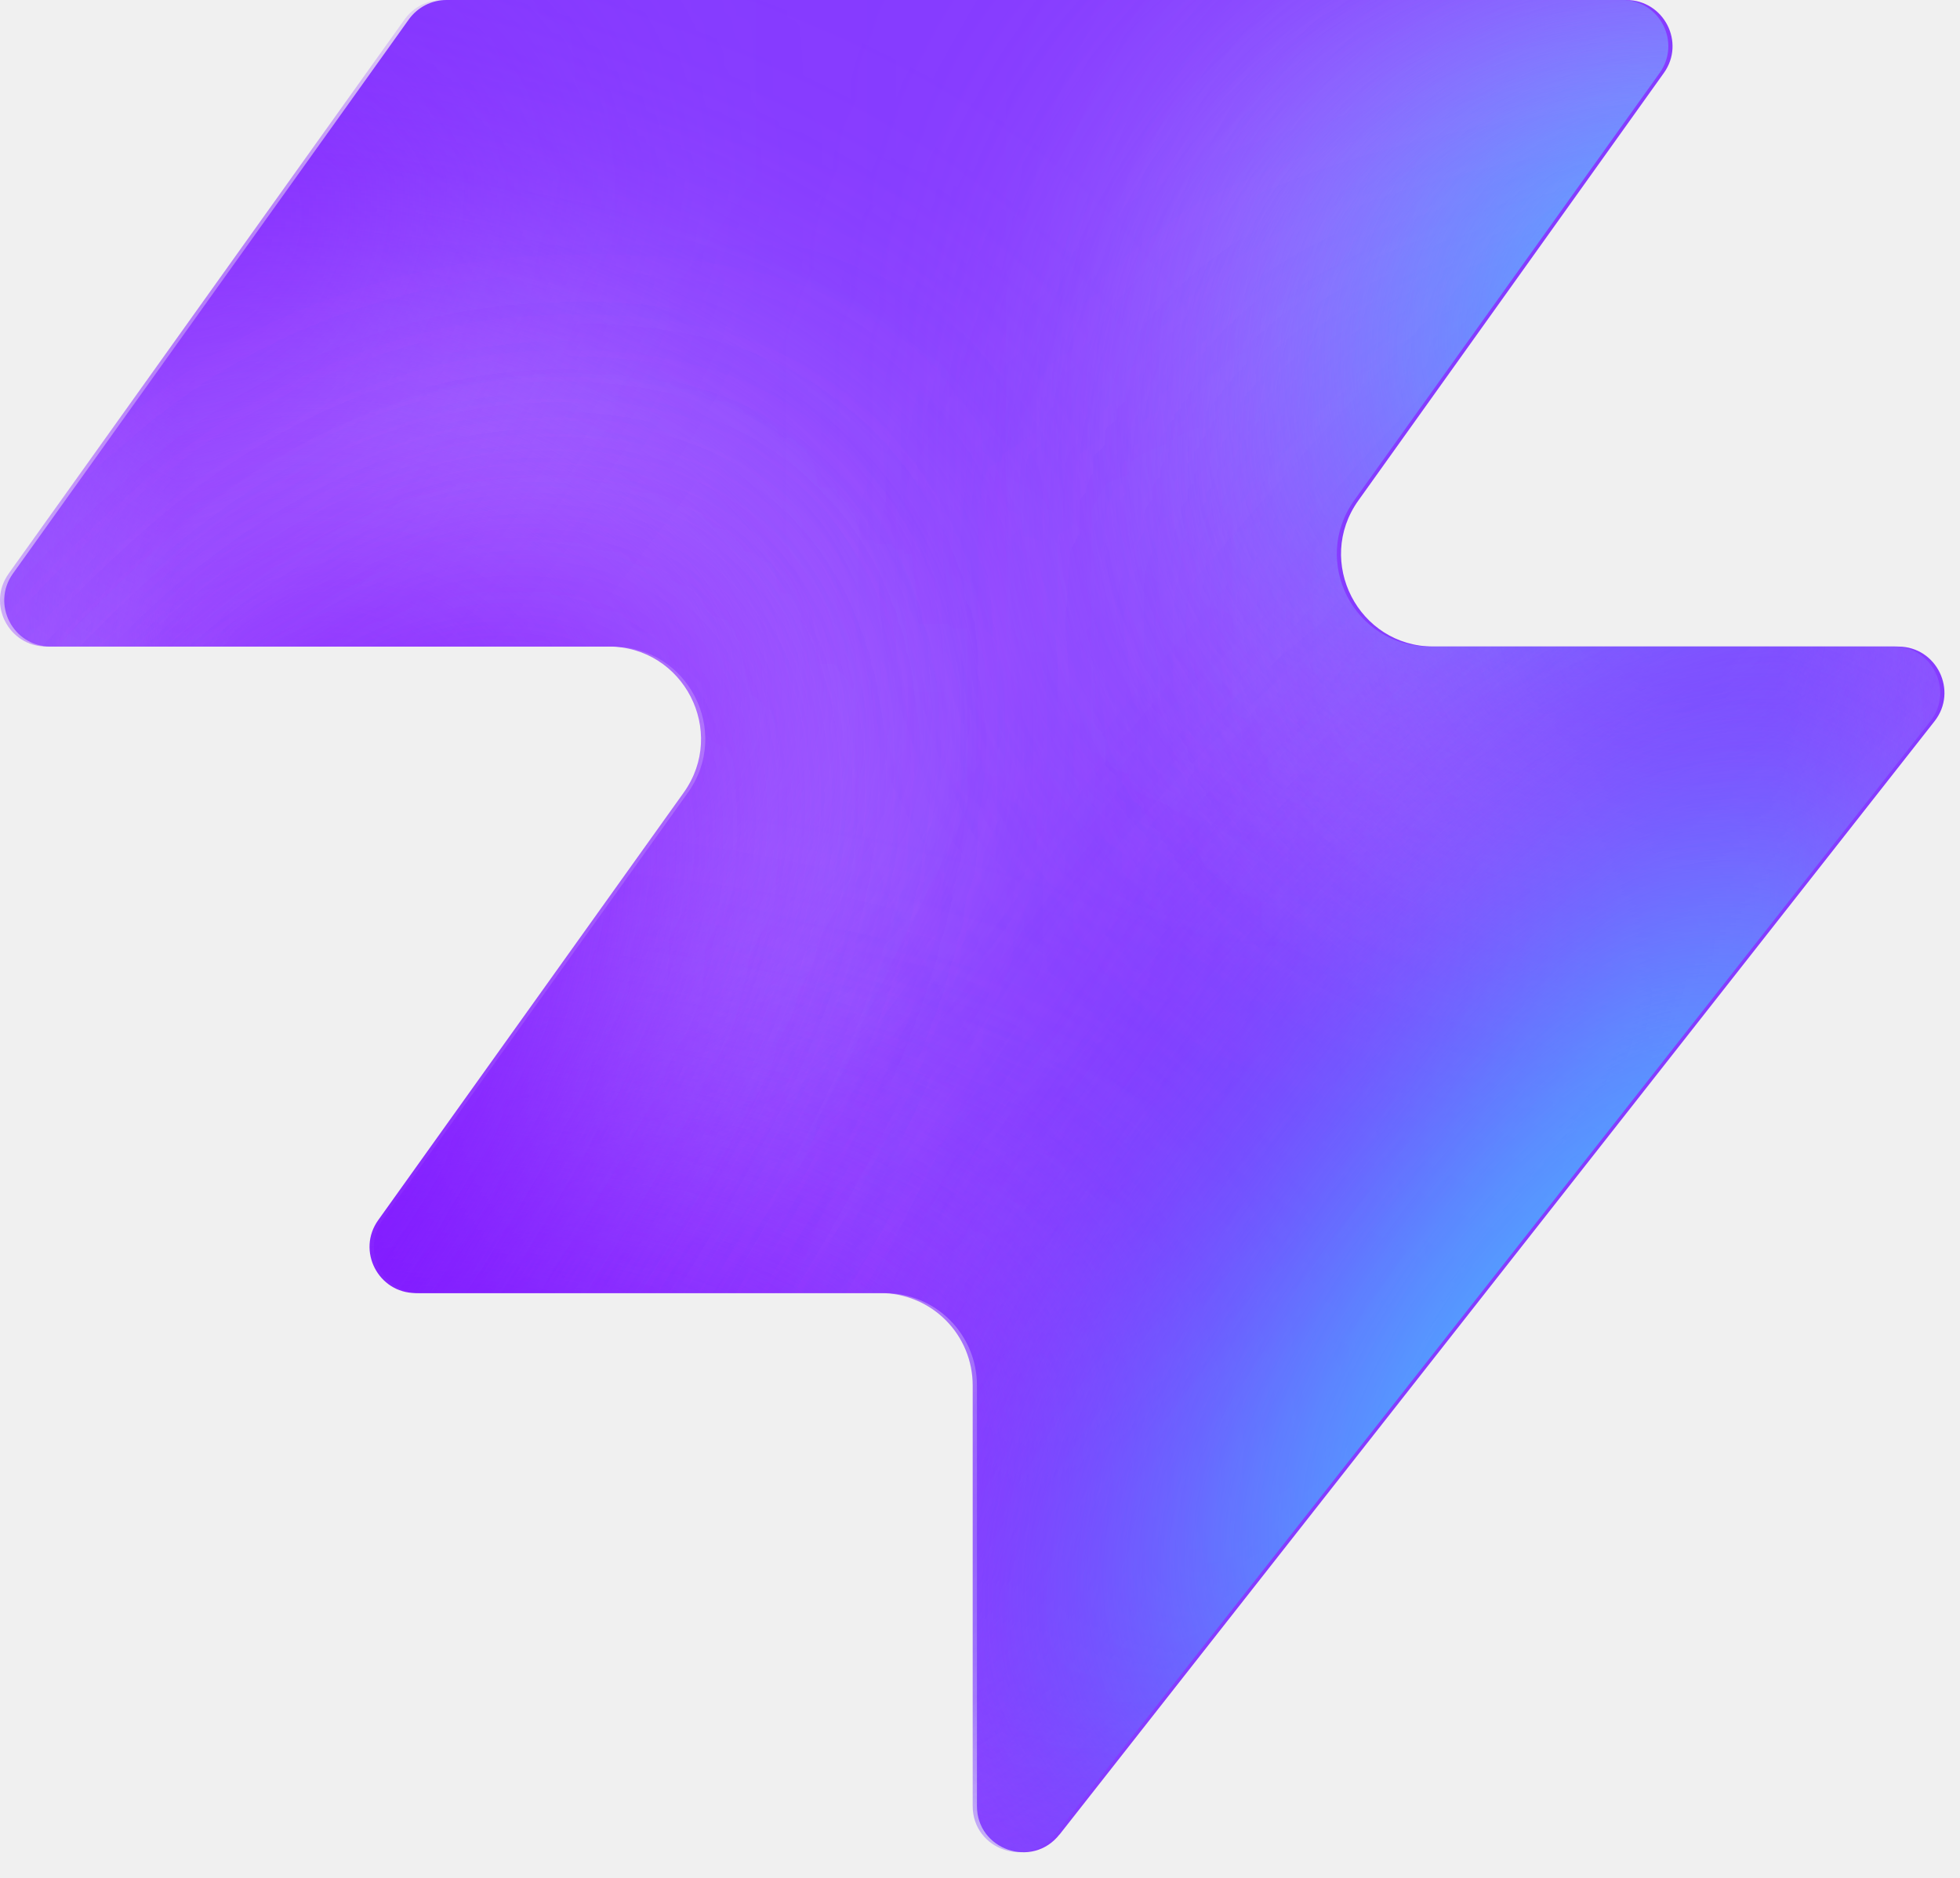
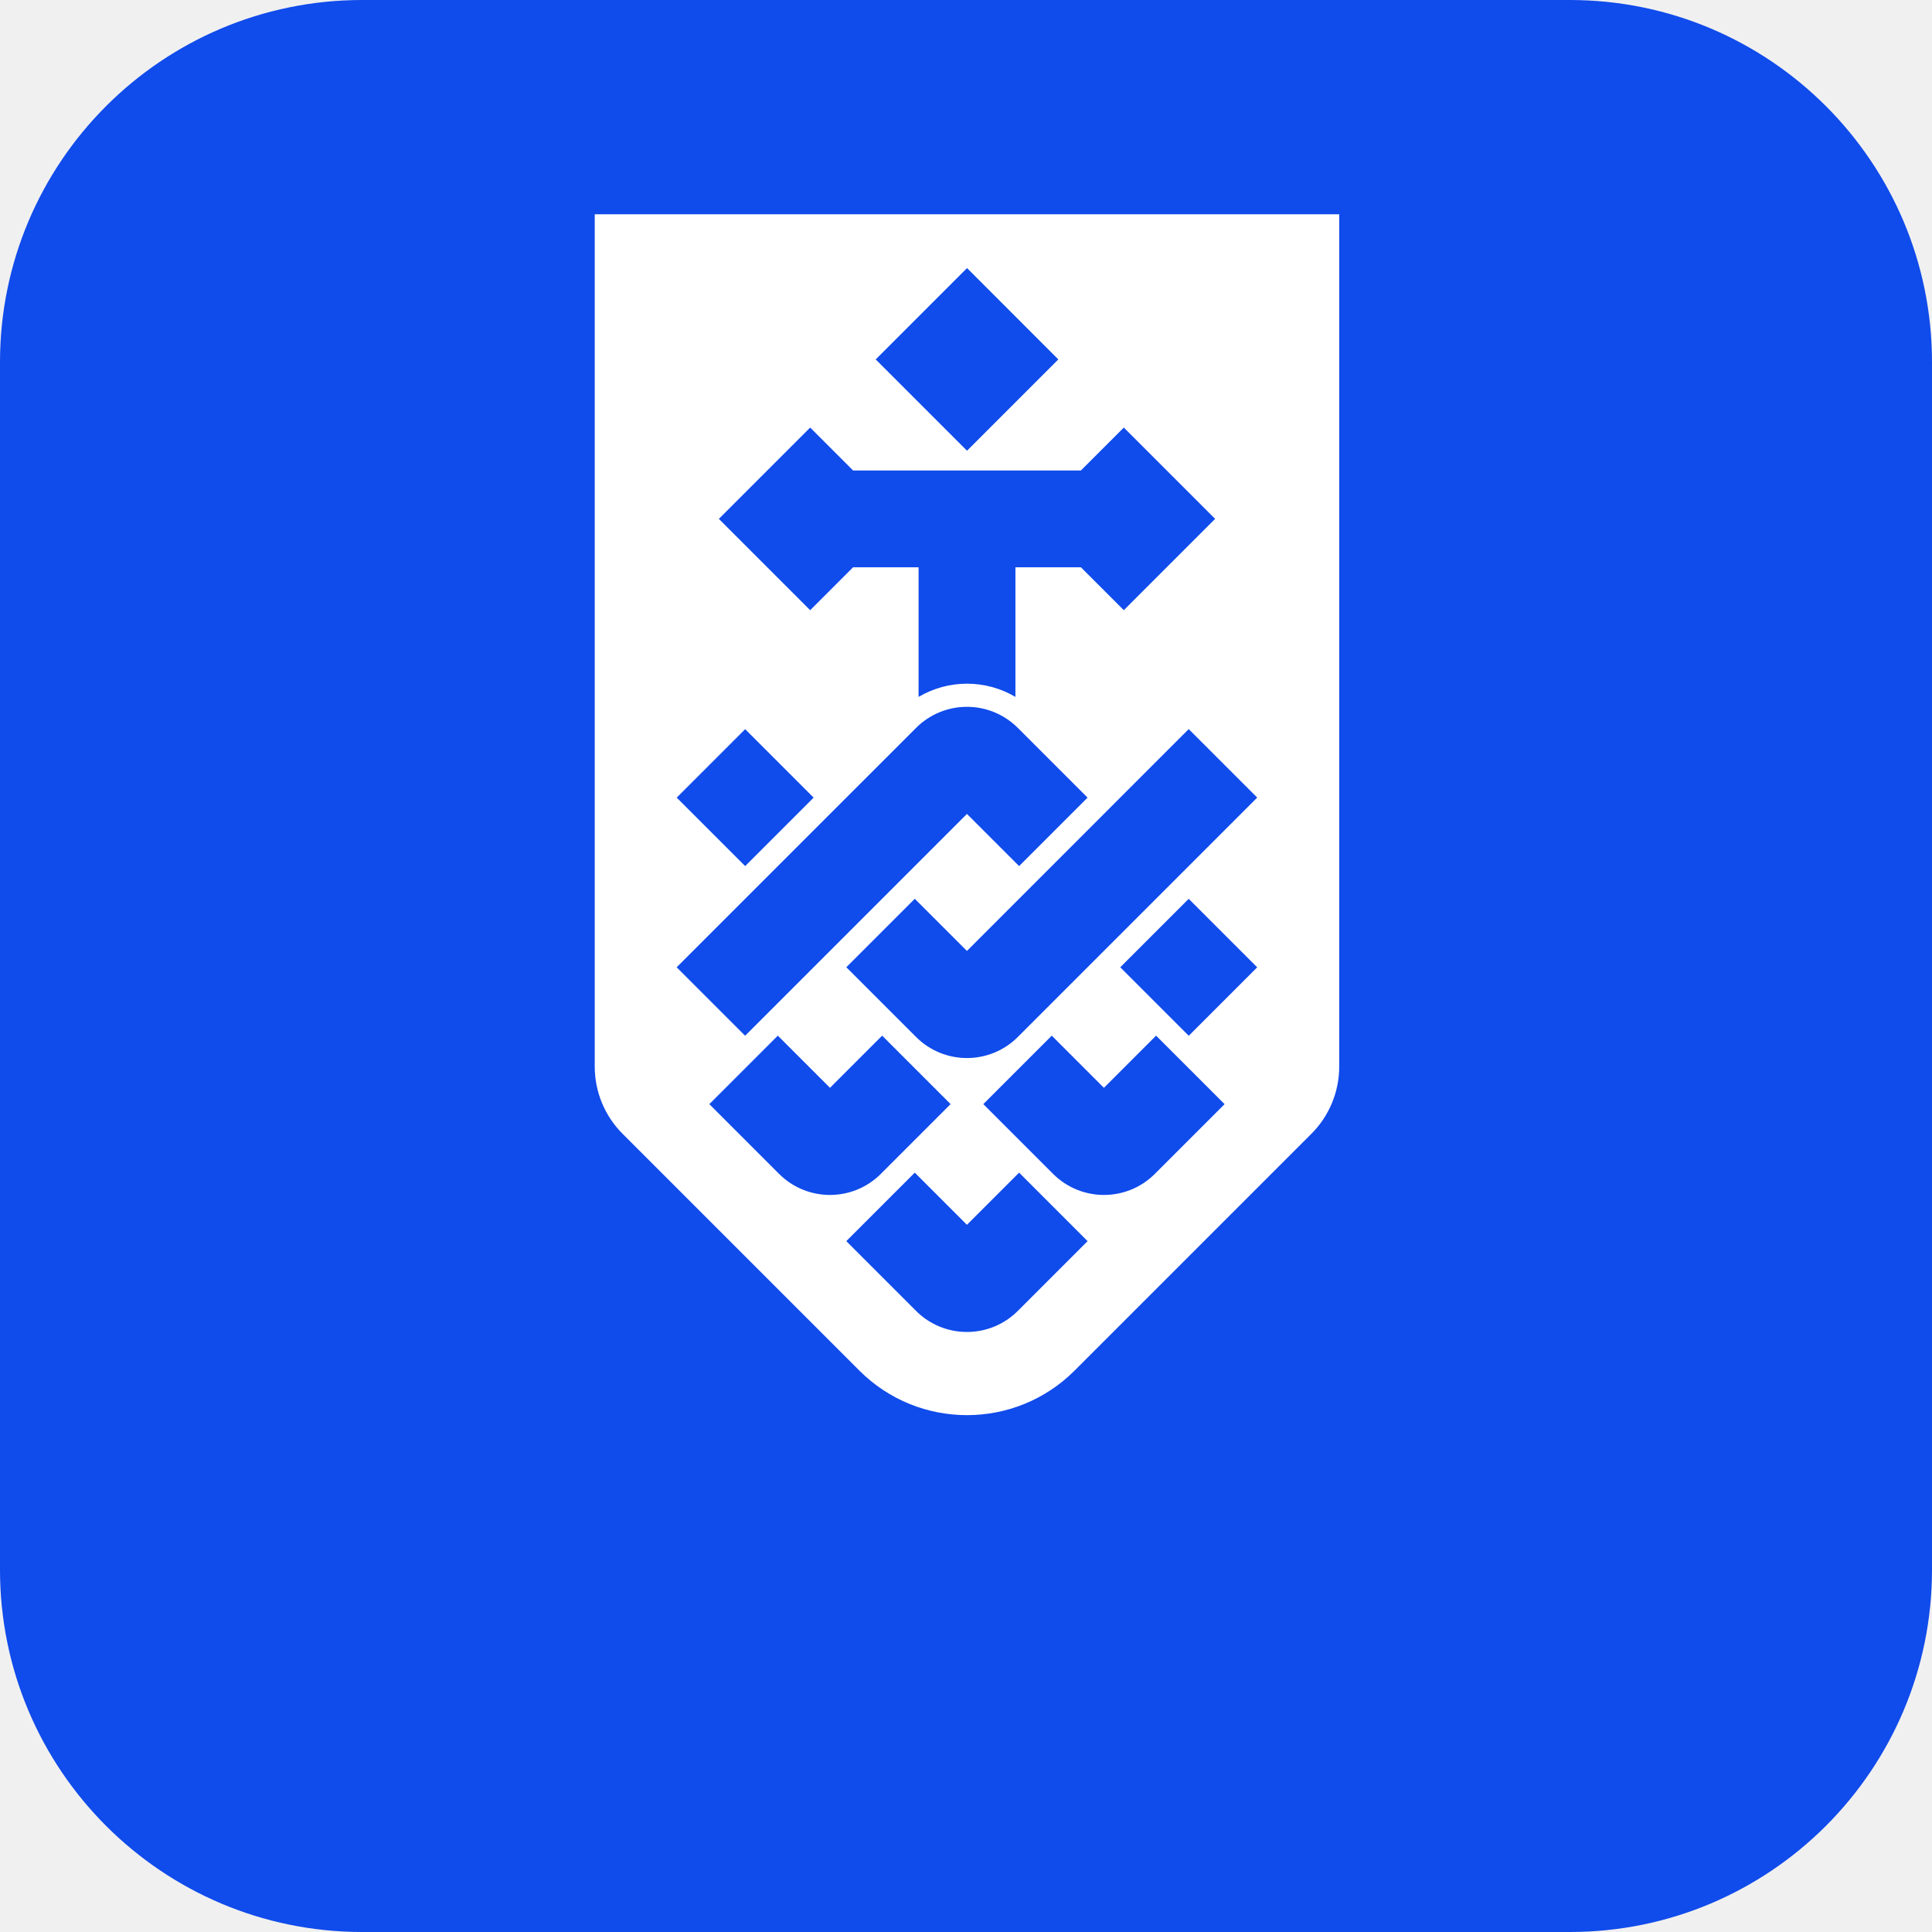
- <svg xmlns="http://www.w3.org/2000/svg" width="48" height="46" fill="none" viewBox="0 0 48 46">
-   <path fill="#863bff" d="M25.946 44.938c-.664.845-2.021.375-2.021-.698V33.937a2.26 2.26 0 0 0-2.262-2.262H10.287c-.92 0-1.456-1.04-.92-1.788l7.48-10.471c1.07-1.497 0-3.578-1.842-3.578H1.237c-.92 0-1.456-1.04-.92-1.788L10.013.474c.214-.297.556-.474.92-.474h28.894c.92 0 1.456 1.04.92 1.788l-7.48 10.471c-1.07 1.498 0 3.579 1.842 3.579h11.377c.943 0 1.473 1.088.89 1.83L25.947 44.94z" style="fill:#863bff;fill:color(display-p3 .525 .23 1);fill-opacity:1" />
-   <mask id="a" width="48" height="46" x="0" y="0" maskUnits="userSpaceOnUse" style="mask-type:alpha">
-     <path fill="#000" d="M25.842 44.938c-.664.844-2.021.375-2.021-.698V33.937a2.26 2.26 0 0 0-2.262-2.262H10.183c-.92 0-1.456-1.04-.92-1.788l7.48-10.471c1.07-1.498 0-3.579-1.842-3.579H1.133c-.92 0-1.456-1.04-.92-1.787L9.91.473c.214-.297.556-.474.92-.474h28.894c.92 0 1.456 1.04.92 1.788l-7.48 10.471c-1.07 1.498 0 3.578 1.842 3.578h11.377c.943 0 1.473 1.088.89 1.832L25.843 44.94z" style="fill:#000;fill-opacity:1" />
-   </mask>
-   <g mask="url(#a)">
-     <g filter="url(#b)">
-       <ellipse cx="5.508" cy="14.704" fill="#ede6ff" rx="5.508" ry="14.704" style="fill:#ede6ff;fill:color(display-p3 .927 .903 1);fill-opacity:1" transform="matrix(.00324 1 1 -.00324 -4.47 31.516)" />
-     </g>
-     <g filter="url(#c)">
-       <ellipse cx="10.399" cy="29.851" fill="#ede6ff" rx="10.399" ry="29.851" style="fill:#ede6ff;fill:color(display-p3 .927 .903 1);fill-opacity:1" transform="matrix(.00324 1 1 -.00324 -39.328 7.883)" />
-     </g>
-     <g filter="url(#d)">
-       <ellipse cx="5.508" cy="30.487" fill="#7e14ff" rx="5.508" ry="30.487" style="fill:#7e14ff;fill:color(display-p3 .492 .077 1);fill-opacity:1" transform="rotate(89.814 -25.913 -14.639)scale(1 -1)" />
-     </g>
-     <g filter="url(#e)">
-       <ellipse cx="5.508" cy="30.599" fill="#7e14ff" rx="5.508" ry="30.599" style="fill:#7e14ff;fill:color(display-p3 .492 .077 1);fill-opacity:1" transform="rotate(89.814 -32.644 -3.334)scale(1 -1)" />
-     </g>
-     <g filter="url(#f)">
-       <ellipse cx="5.508" cy="30.599" fill="#7e14ff" rx="5.508" ry="30.599" style="fill:#7e14ff;fill:color(display-p3 .492 .077 1);fill-opacity:1" transform="matrix(.00324 1 1 -.00324 -34.34 30.47)" />
-     </g>
-     <g filter="url(#g)">
-       <ellipse cx="14.072" cy="22.078" fill="#ede6ff" rx="14.072" ry="22.078" style="fill:#ede6ff;fill:color(display-p3 .927 .903 1);fill-opacity:1" transform="rotate(93.35 24.506 48.493)scale(-1 1)" />
-     </g>
-     <g filter="url(#h)">
-       <ellipse cx="3.47" cy="21.501" fill="#7e14ff" rx="3.47" ry="21.501" style="fill:#7e14ff;fill:color(display-p3 .492 .077 1);fill-opacity:1" transform="rotate(89.009 28.708 47.59)scale(-1 1)" />
-     </g>
-     <g filter="url(#i)">
-       <ellipse cx="3.47" cy="21.501" fill="#7e14ff" rx="3.47" ry="21.501" style="fill:#7e14ff;fill:color(display-p3 .492 .077 1);fill-opacity:1" transform="rotate(89.009 28.708 47.59)scale(-1 1)" />
-     </g>
-     <g filter="url(#j)">
-       <ellipse cx=".387" cy="8.972" fill="#7e14ff" rx="4.407" ry="29.108" style="fill:#7e14ff;fill:color(display-p3 .492 .077 1);fill-opacity:1" transform="rotate(39.51 .387 8.972)" />
-     </g>
-     <g filter="url(#k)">
-       <ellipse cx="47.523" cy="-6.092" fill="#7e14ff" rx="4.407" ry="29.108" style="fill:#7e14ff;fill:color(display-p3 .492 .077 1);fill-opacity:1" transform="rotate(37.892 47.523 -6.092)" />
-     </g>
-     <g filter="url(#l)">
-       <ellipse cx="41.412" cy="6.333" fill="#47bfff" rx="5.971" ry="9.665" style="fill:#47bfff;fill:color(display-p3 .28 .748 1);fill-opacity:1" transform="rotate(37.892 41.412 6.333)" />
-     </g>
-     <g filter="url(#m)">
-       <ellipse cx="-1.879" cy="38.332" fill="#7e14ff" rx="4.407" ry="29.108" style="fill:#7e14ff;fill:color(display-p3 .492 .077 1);fill-opacity:1" transform="rotate(37.892 -1.88 38.332)" />
-     </g>
-     <g filter="url(#n)">
-       <ellipse cx="-1.879" cy="38.332" fill="#7e14ff" rx="4.407" ry="29.108" style="fill:#7e14ff;fill:color(display-p3 .492 .077 1);fill-opacity:1" transform="rotate(37.892 -1.88 38.332)" />
-     </g>
-     <g filter="url(#o)">
-       <ellipse cx="35.651" cy="29.907" fill="#7e14ff" rx="4.407" ry="29.108" style="fill:#7e14ff;fill:color(display-p3 .492 .077 1);fill-opacity:1" transform="rotate(37.892 35.651 29.907)" />
-     </g>
-     <g filter="url(#p)">
-       <ellipse cx="38.418" cy="32.4" fill="#47bfff" rx="5.971" ry="15.297" style="fill:#47bfff;fill:color(display-p3 .28 .748 1);fill-opacity:1" transform="rotate(37.892 38.418 32.4)" />
-     </g>
+ <svg xmlns="http://www.w3.org/2000/svg" viewBox="0 0 32 32">
+   <rect width="32" height="32" rx="6" fill="#104BEB" />
+   <g transform="translate(9.85,3.55) scale(0.655)" fill="#fff">
+     <path d="M.706 23.252l5.986 5.986a3.85 3.85 0 0 0 5.444 0l5.986-5.986c.452-.451.705-1.063.705-1.701V-.002H.001v21.553c0 .638.254 1.25.705 1.701" />
+     <path d="M5.536 14.75l-1.731-1.731-1.731 1.731 1.731 1.731zm3.877.412l1.319 1.319 1.731-1.731-1.764-1.764a1.82 1.82 0 0 0-2.572 0L2.073 19.04l1.731 1.731zM9 22.5l-1.731-1.731-1.319 1.319-1.319-1.319-1.732 1.732 1.764 1.764a1.82 1.82 0 0 0 2.572 0zm.413 3.052l-1.319-1.319-1.732 1.732 1.765 1.765a1.82 1.82 0 0 0 2.572 0l1.765-1.765-1.732-1.732zm3.464-3.464l-1.319-1.319L9.827 22.5l1.765 1.765a1.82 1.82 0 0 0 2.572 0l1.764-1.764-1.732-1.732zm.413-3.048l1.732 1.732 1.731-1.731-1.732-1.732zm-3.877-.413l-1.319-1.319-1.731 1.731 1.764 1.764a1.82 1.82 0 0 0 2.572 0l6.054-6.054-1.732-1.732zm2.311-14.958l-2.309-2.31-2.309 2.31 2.309 2.309zm-5.19 5.256H8.19v3.278a2.41 2.41 0 0 1 2.449 0V8.925h1.656l1.085 1.085 2.309-2.309-2.309-2.309-1.085 1.085H6.534L5.449 5.392 3.14 7.701l2.309 2.309z" fill="#104BEB" />
  </g>
-   <defs>
-     <filter id="b" width="60.045" height="41.654" x="-19.77" y="16.149" color-interpolation-filters="sRGB" filterUnits="userSpaceOnUse">
-       <feFlood flood-opacity="0" result="BackgroundImageFix" />
-       <feBlend in="SourceGraphic" in2="BackgroundImageFix" result="shape" />
-       <feGaussianBlur result="effect1_foregroundBlur_2002_17158" stdDeviation="7.659" />
-     </filter>
-     <filter id="c" width="90.34" height="51.437" x="-54.613" y="-7.533" color-interpolation-filters="sRGB" filterUnits="userSpaceOnUse">
-       <feFlood flood-opacity="0" result="BackgroundImageFix" />
-       <feBlend in="SourceGraphic" in2="BackgroundImageFix" result="shape" />
-       <feGaussianBlur result="effect1_foregroundBlur_2002_17158" stdDeviation="7.659" />
-     </filter>
-     <filter id="d" width="79.355" height="29.4" x="-49.64" y="2.03" color-interpolation-filters="sRGB" filterUnits="userSpaceOnUse">
-       <feFlood flood-opacity="0" result="BackgroundImageFix" />
-       <feBlend in="SourceGraphic" in2="BackgroundImageFix" result="shape" />
-       <feGaussianBlur result="effect1_foregroundBlur_2002_17158" stdDeviation="4.596" />
-     </filter>
-     <filter id="e" width="79.579" height="29.4" x="-45.045" y="20.029" color-interpolation-filters="sRGB" filterUnits="userSpaceOnUse">
-       <feFlood flood-opacity="0" result="BackgroundImageFix" />
-       <feBlend in="SourceGraphic" in2="BackgroundImageFix" result="shape" />
-       <feGaussianBlur result="effect1_foregroundBlur_2002_17158" stdDeviation="4.596" />
-     </filter>
-     <filter id="f" width="79.579" height="29.4" x="-43.513" y="21.178" color-interpolation-filters="sRGB" filterUnits="userSpaceOnUse">
-       <feFlood flood-opacity="0" result="BackgroundImageFix" />
-       <feBlend in="SourceGraphic" in2="BackgroundImageFix" result="shape" />
-       <feGaussianBlur result="effect1_foregroundBlur_2002_17158" stdDeviation="4.596" />
-     </filter>
-     <filter id="g" width="74.749" height="58.852" x="15.756" y="-17.901" color-interpolation-filters="sRGB" filterUnits="userSpaceOnUse">
-       <feFlood flood-opacity="0" result="BackgroundImageFix" />
-       <feBlend in="SourceGraphic" in2="BackgroundImageFix" result="shape" />
-       <feGaussianBlur result="effect1_foregroundBlur_2002_17158" stdDeviation="7.659" />
-     </filter>
-     <filter id="h" width="61.377" height="25.362" x="23.548" y="2.284" color-interpolation-filters="sRGB" filterUnits="userSpaceOnUse">
-       <feFlood flood-opacity="0" result="BackgroundImageFix" />
-       <feBlend in="SourceGraphic" in2="BackgroundImageFix" result="shape" />
-       <feGaussianBlur result="effect1_foregroundBlur_2002_17158" stdDeviation="4.596" />
-     </filter>
-     <filter id="i" width="61.377" height="25.362" x="23.548" y="2.284" color-interpolation-filters="sRGB" filterUnits="userSpaceOnUse">
-       <feFlood flood-opacity="0" result="BackgroundImageFix" />
-       <feBlend in="SourceGraphic" in2="BackgroundImageFix" result="shape" />
-       <feGaussianBlur result="effect1_foregroundBlur_2002_17158" stdDeviation="4.596" />
-     </filter>
-     <filter id="j" width="56.045" height="63.649" x="-27.636" y="-22.853" color-interpolation-filters="sRGB" filterUnits="userSpaceOnUse">
-       <feFlood flood-opacity="0" result="BackgroundImageFix" />
-       <feBlend in="SourceGraphic" in2="BackgroundImageFix" result="shape" />
-       <feGaussianBlur result="effect1_foregroundBlur_2002_17158" stdDeviation="4.596" />
-     </filter>
-     <filter id="k" width="54.814" height="64.646" x="20.116" y="-38.415" color-interpolation-filters="sRGB" filterUnits="userSpaceOnUse">
-       <feFlood flood-opacity="0" result="BackgroundImageFix" />
-       <feBlend in="SourceGraphic" in2="BackgroundImageFix" result="shape" />
-       <feGaussianBlur result="effect1_foregroundBlur_2002_17158" stdDeviation="4.596" />
-     </filter>
-     <filter id="l" width="33.541" height="35.313" x="24.641" y="-11.323" color-interpolation-filters="sRGB" filterUnits="userSpaceOnUse">
-       <feFlood flood-opacity="0" result="BackgroundImageFix" />
-       <feBlend in="SourceGraphic" in2="BackgroundImageFix" result="shape" />
-       <feGaussianBlur result="effect1_foregroundBlur_2002_17158" stdDeviation="4.596" />
-     </filter>
-     <filter id="m" width="54.814" height="64.646" x="-29.286" y="6.009" color-interpolation-filters="sRGB" filterUnits="userSpaceOnUse">
-       <feFlood flood-opacity="0" result="BackgroundImageFix" />
-       <feBlend in="SourceGraphic" in2="BackgroundImageFix" result="shape" />
-       <feGaussianBlur result="effect1_foregroundBlur_2002_17158" stdDeviation="4.596" />
-     </filter>
-     <filter id="n" width="54.814" height="64.646" x="-29.286" y="6.009" color-interpolation-filters="sRGB" filterUnits="userSpaceOnUse">
-       <feFlood flood-opacity="0" result="BackgroundImageFix" />
-       <feBlend in="SourceGraphic" in2="BackgroundImageFix" result="shape" />
-       <feGaussianBlur result="effect1_foregroundBlur_2002_17158" stdDeviation="4.596" />
-     </filter>
-     <filter id="o" width="54.814" height="64.646" x="8.244" y="-2.416" color-interpolation-filters="sRGB" filterUnits="userSpaceOnUse">
-       <feFlood flood-opacity="0" result="BackgroundImageFix" />
-       <feBlend in="SourceGraphic" in2="BackgroundImageFix" result="shape" />
-       <feGaussianBlur result="effect1_foregroundBlur_2002_17158" stdDeviation="4.596" />
-     </filter>
-     <filter id="p" width="39.409" height="43.623" x="18.713" y="10.588" color-interpolation-filters="sRGB" filterUnits="userSpaceOnUse">
-       <feFlood flood-opacity="0" result="BackgroundImageFix" />
-       <feBlend in="SourceGraphic" in2="BackgroundImageFix" result="shape" />
-       <feGaussianBlur result="effect1_foregroundBlur_2002_17158" stdDeviation="4.596" />
-     </filter>
-   </defs>
</svg>
